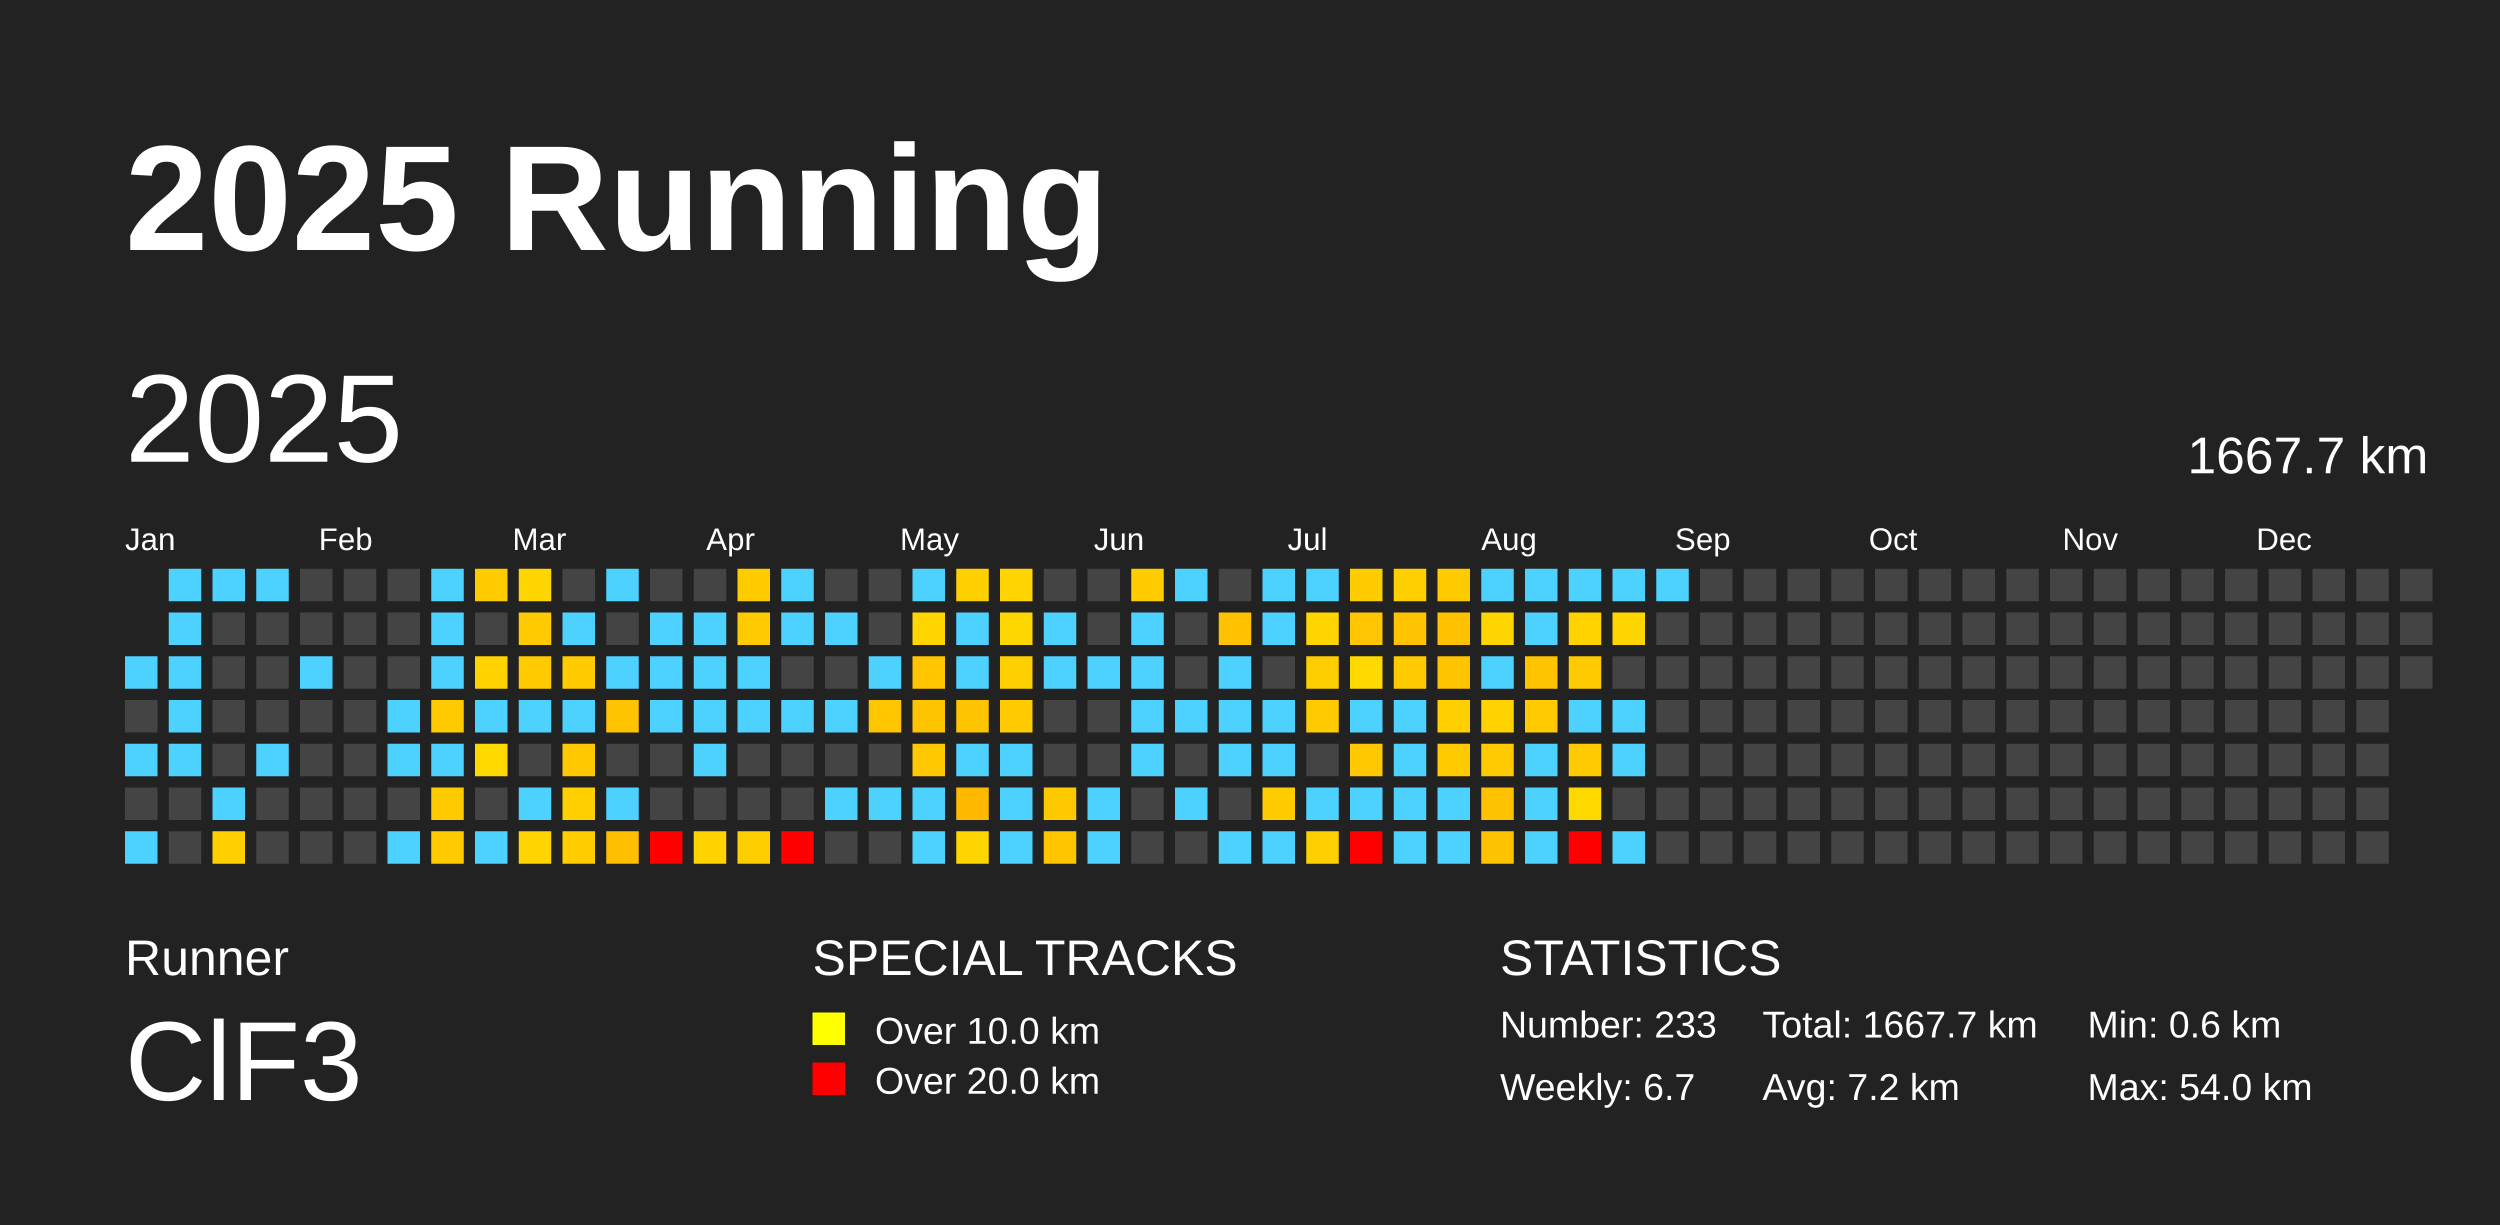
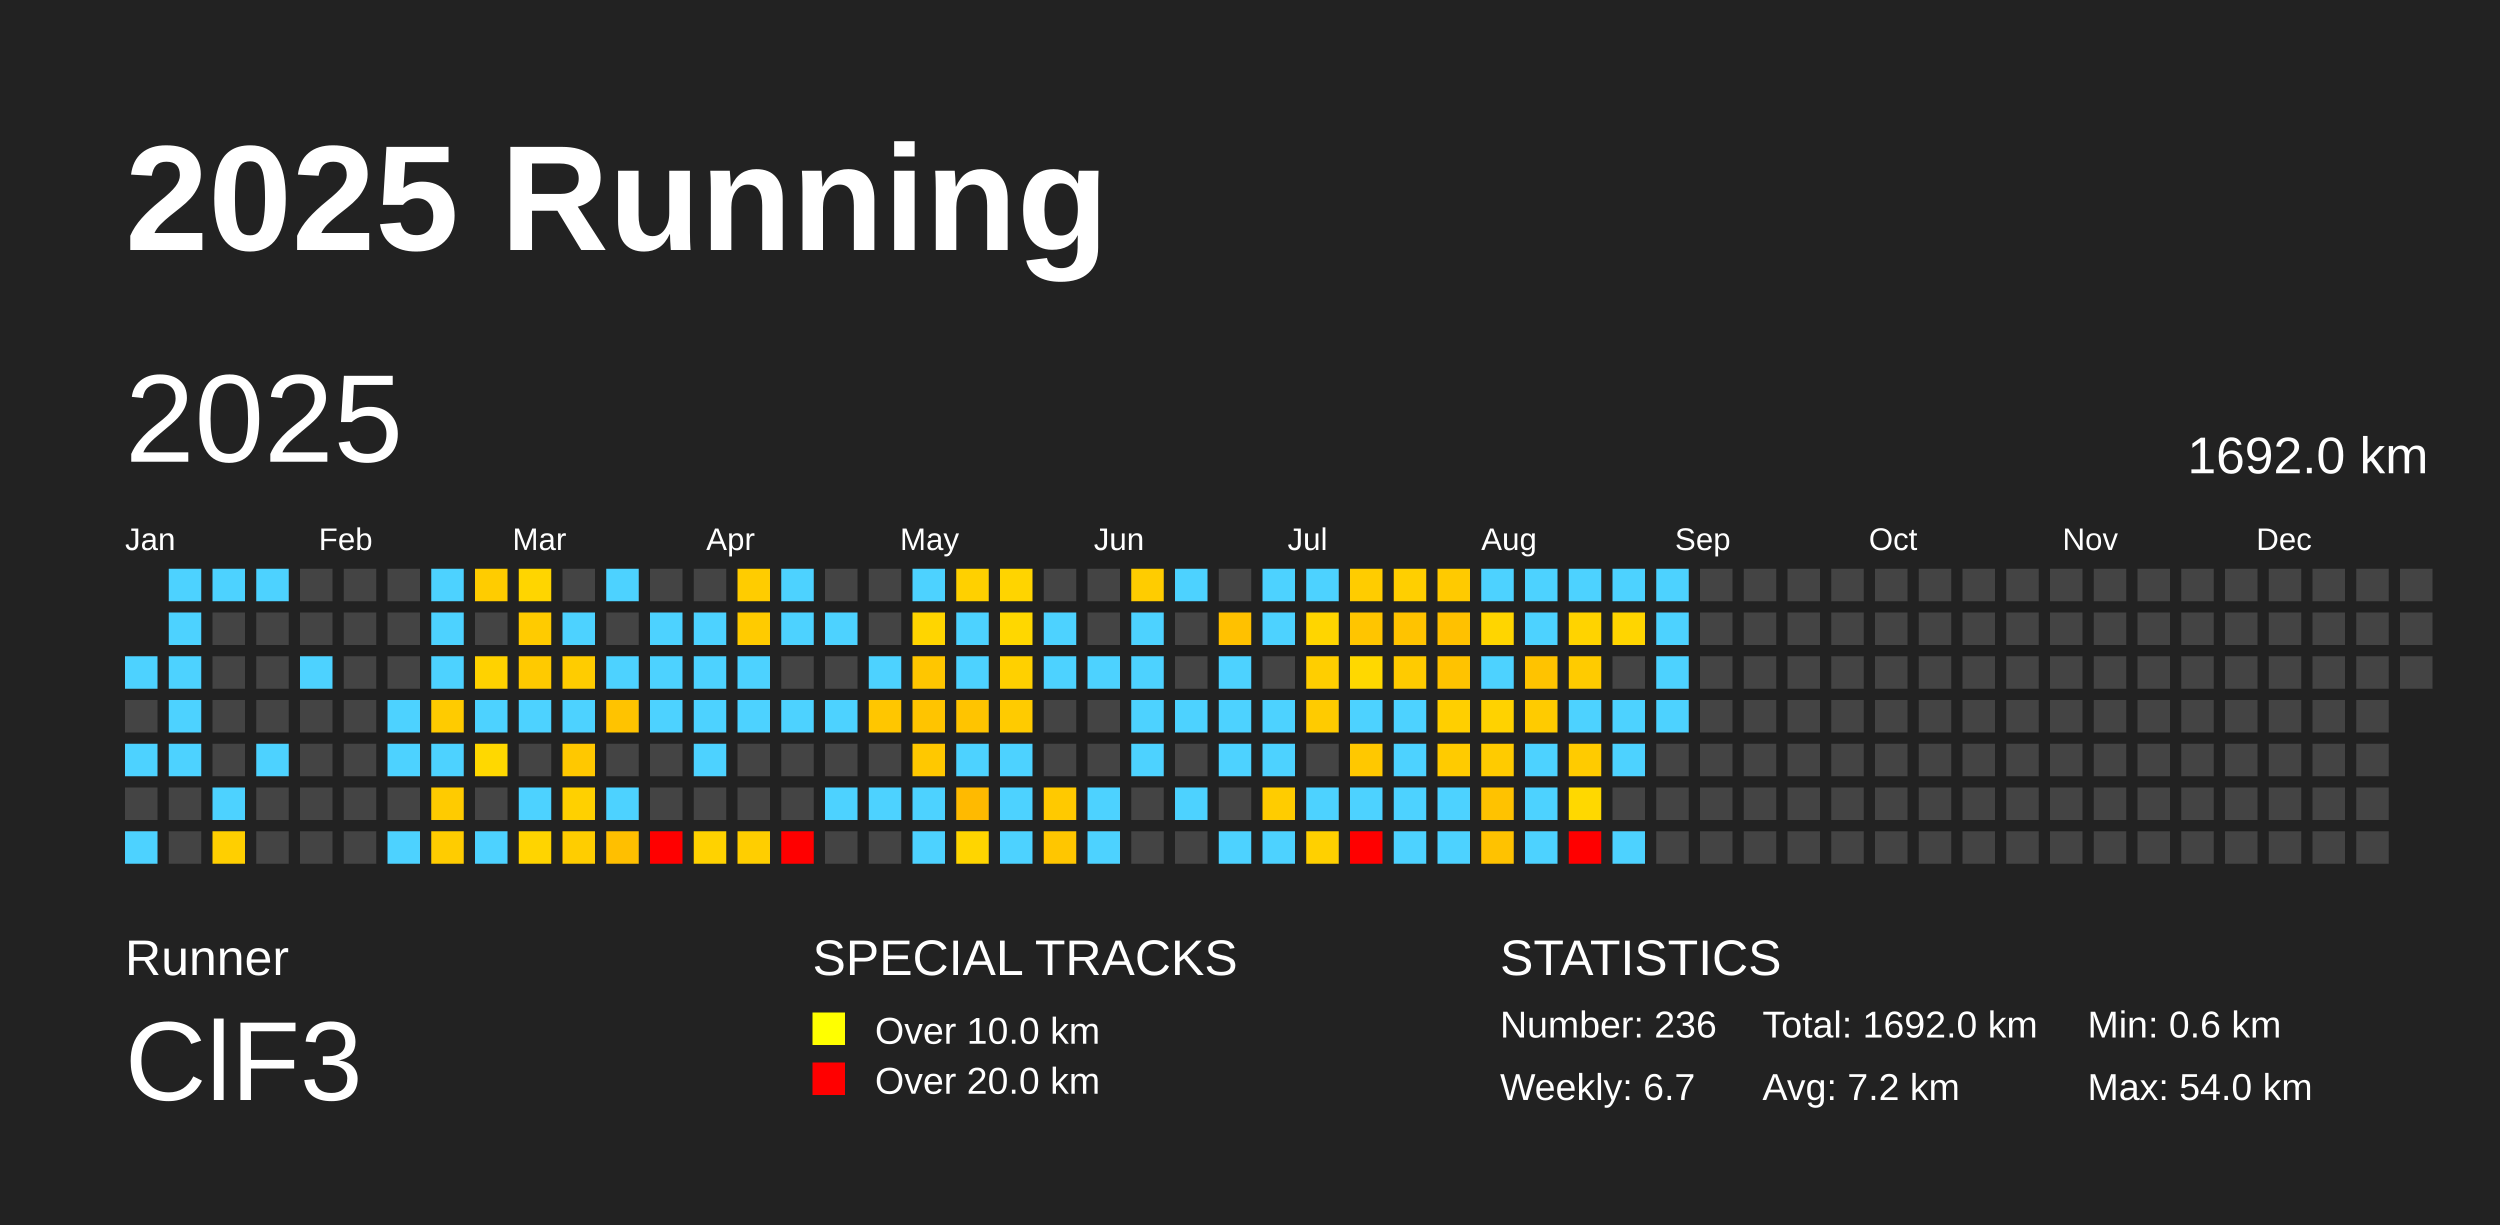
<svg xmlns="http://www.w3.org/2000/svg" baseProfile="full" height="98mm" version="1.1" viewBox="0,0,200,98" width="200mm">
  <defs />
  <rect fill="#222222" height="98" width="200" x="0" y="0" />
  <text fill="#FFFFFF" style="font-size:12px; font-family:Arial; font-weight:bold;" x="10" y="20">2025 Running</text>
  <text fill="#FFFFFF" style="font-size:4px; font-family:Arial" x="10" y="78">Runner</text>
  <text fill="#FFFFFF" style="font-size:9px; font-family:Arial" x="10" y="88">ClF3</text>
  <text fill="#FFFFFF" style="font-size:4px; font-family:Arial" x="65" y="78">SPECIAL TRACKS</text>
  <rect fill="yellow" height="2.6" width="2.6" x="65" y="81" />
  <text fill="#FFFFFF" style="font-size:3px; font-family:Arial" x="70" y="83.5">Over 10.0 km</text>
  <rect fill="red" height="2.6" width="2.6" x="65" y="85" />
  <text fill="#FFFFFF" style="font-size:3px; font-family:Arial" x="70" y="87.5">Over 20.0 km</text>
  <text fill="#FFFFFF" style="font-size:4px; font-family:Arial" x="120" y="78">STATISTICS</text>
-   <text fill="#FFFFFF" style="font-size:3px; font-family:Arial" x="120" y="83">Number: 233</text>
+   <text fill="#FFFFFF" style="font-size:3px; font-family:Arial" x="120" y="83">Number: 236</text>
  <text fill="#FFFFFF" style="font-size:3px; font-family:Arial" x="120" y="88">Weekly: 6.7</text>
-   <text fill="#FFFFFF" style="font-size:3px; font-family:Arial" x="141" y="83">Total: 1667.7 km</text>
+   <text fill="#FFFFFF" style="font-size:3px; font-family:Arial" x="141" y="83">Total: 1692.0 km</text>
  <text fill="#FFFFFF" style="font-size:3px; font-family:Arial" x="141" y="88">Avg: 7.2 km</text>
  <text fill="#FFFFFF" style="font-size:3px; font-family:Arial" x="167" y="83">Min: 0.6 km</text>
  <text fill="#FFFFFF" style="font-size:3px; font-family:Arial" x="167" y="88">Max: 54.0 km</text>
  <text dominant-baseline="hanging" fill="#FFFFFF" style="font-size:10.0px; font-family:Arial;" x="10" y="30">2025</text>
-   <text dominant-baseline="hanging" fill="#FFFFFF" style="font-size:4.125px; font-family:Arial;" x="175" y="35">1667.7 km</text>
+   <text dominant-baseline="hanging" fill="#FFFFFF" style="font-size:4.125px; font-family:Arial;" x="175" y="35">1692.0 km</text>
  <text fill="#FFFFFF" style="font-size:2.5px; font-family:Arial" x="10.0" y="44">Jan</text>
  <text fill="#FFFFFF" style="font-size:2.5px; font-family:Arial" x="25.5" y="44">Feb</text>
  <text fill="#FFFFFF" style="font-size:2.5px; font-family:Arial" x="41.0" y="44">Mar</text>
  <text fill="#FFFFFF" style="font-size:2.5px; font-family:Arial" x="56.5" y="44">Apr</text>
  <text fill="#FFFFFF" style="font-size:2.5px; font-family:Arial" x="72.0" y="44">May</text>
  <text fill="#FFFFFF" style="font-size:2.5px; font-family:Arial" x="87.5" y="44">Jun</text>
  <text fill="#FFFFFF" style="font-size:2.5px; font-family:Arial" x="103.0" y="44">Jul</text>
  <text fill="#FFFFFF" style="font-size:2.5px; font-family:Arial" x="118.5" y="44">Aug</text>
  <text fill="#FFFFFF" style="font-size:2.5px; font-family:Arial" x="134.0" y="44">Sep</text>
  <text fill="#FFFFFF" style="font-size:2.5px; font-family:Arial" x="149.5" y="44">Oct</text>
  <text fill="#FFFFFF" style="font-size:2.5px; font-family:Arial" x="165.0" y="44">Nov</text>
  <text fill="#FFFFFF" style="font-size:2.5px; font-family:Arial" x="180.5" y="44">Dec</text>
  <rect fill="#4dd2ff" height="2.6" width="2.6" x="10.0" y="52.5" />
  <rect fill="#444444" height="2.6" width="2.6" x="10.0" y="56.0" />
  <rect fill="#4dd2ff" height="2.6" width="2.6" x="10.0" y="59.5" />
  <rect fill="#444444" height="2.6" width="2.6" x="10.0" y="63.0" />
  <rect fill="#4dd2ff" height="2.6" width="2.6" x="10.0" y="66.5" />
  <rect fill="#4dd2ff" height="2.6" width="2.6" x="13.5" y="45.5" />
  <rect fill="#4dd2ff" height="2.6" width="2.6" x="13.5" y="49.0" />
  <rect fill="#4dd2ff" height="2.6" width="2.6" x="13.5" y="52.5" />
  <rect fill="#4dd2ff" height="2.6" width="2.6" x="13.5" y="56.0" />
  <rect fill="#4dd2ff" height="2.6" width="2.6" x="13.5" y="59.5" />
  <rect fill="#444444" height="2.6" width="2.6" x="13.5" y="63.0" />
  <rect fill="#444444" height="2.6" width="2.6" x="13.5" y="66.5" />
  <rect fill="#4dd2ff" height="2.6" width="2.6" x="17.0" y="45.5" />
  <rect fill="#444444" height="2.6" width="2.6" x="17.0" y="49.0" />
  <rect fill="#444444" height="2.6" width="2.6" x="17.0" y="52.5" />
  <rect fill="#444444" height="2.6" width="2.6" x="17.0" y="56.0" />
  <rect fill="#444444" height="2.6" width="2.6" x="17.0" y="59.5" />
  <rect fill="#4dd2ff" height="2.6" width="2.6" x="17.0" y="63.0" />
  <rect fill="#ffcf00" height="2.6" width="2.6" x="17.0" y="66.5" />
  <rect fill="#4dd2ff" height="2.6" width="2.6" x="20.5" y="45.5" />
  <rect fill="#444444" height="2.6" width="2.6" x="20.5" y="49.0" />
  <rect fill="#444444" height="2.6" width="2.6" x="20.5" y="52.5" />
  <rect fill="#444444" height="2.6" width="2.6" x="20.5" y="56.0" />
  <rect fill="#4dd2ff" height="2.6" width="2.6" x="20.5" y="59.5" />
  <rect fill="#444444" height="2.6" width="2.6" x="20.5" y="63.0" />
  <rect fill="#444444" height="2.6" width="2.6" x="20.5" y="66.5" />
  <rect fill="#444444" height="2.6" width="2.6" x="24.0" y="45.5" />
  <rect fill="#444444" height="2.6" width="2.6" x="24.0" y="49.0" />
  <rect fill="#4dd2ff" height="2.6" width="2.6" x="24.0" y="52.5" />
  <rect fill="#444444" height="2.6" width="2.6" x="24.0" y="56.0" />
  <rect fill="#444444" height="2.6" width="2.6" x="24.0" y="59.5" />
  <rect fill="#444444" height="2.6" width="2.6" x="24.0" y="63.0" />
  <rect fill="#444444" height="2.6" width="2.6" x="24.0" y="66.5" />
  <rect fill="#444444" height="2.6" width="2.6" x="27.5" y="45.5" />
  <rect fill="#444444" height="2.6" width="2.6" x="27.5" y="49.0" />
  <rect fill="#444444" height="2.6" width="2.6" x="27.5" y="52.5" />
  <rect fill="#444444" height="2.6" width="2.6" x="27.5" y="56.0" />
  <rect fill="#444444" height="2.6" width="2.6" x="27.5" y="59.5" />
  <rect fill="#444444" height="2.6" width="2.6" x="27.5" y="63.0" />
  <rect fill="#444444" height="2.6" width="2.6" x="27.5" y="66.5" />
  <rect fill="#444444" height="2.6" width="2.6" x="31.0" y="45.5" />
  <rect fill="#444444" height="2.6" width="2.6" x="31.0" y="49.0" />
  <rect fill="#444444" height="2.6" width="2.6" x="31.0" y="52.5" />
  <rect fill="#4dd2ff" height="2.6" width="2.6" x="31.0" y="56.0" />
  <rect fill="#4dd2ff" height="2.6" width="2.6" x="31.0" y="59.5" />
  <rect fill="#444444" height="2.6" width="2.6" x="31.0" y="63.0" />
  <rect fill="#4dd2ff" height="2.6" width="2.6" x="31.0" y="66.5" />
  <rect fill="#4dd2ff" height="2.6" width="2.6" x="34.5" y="45.5" />
  <rect fill="#4dd2ff" height="2.6" width="2.6" x="34.5" y="49.0" />
  <rect fill="#4dd2ff" height="2.6" width="2.6" x="34.5" y="52.5" />
  <rect fill="#ffcb00" height="2.6" width="2.6" x="34.5" y="56.0" />
  <rect fill="#4dd2ff" height="2.6" width="2.6" x="34.5" y="59.5" />
  <rect fill="#ffcb00" height="2.6" width="2.6" x="34.5" y="63.0" />
  <rect fill="#ffcc00" height="2.6" width="2.6" x="34.5" y="66.5" />
  <rect fill="#ffcc00" height="2.6" width="2.6" x="38.0" y="45.5" />
  <rect fill="#444444" height="2.6" width="2.6" x="38.0" y="49.0" />
  <rect fill="#ffd200" height="2.6" width="2.6" x="38.0" y="52.5" />
  <rect fill="#4dd2ff" height="2.6" width="2.6" x="38.0" y="56.0" />
  <rect fill="#ffd800" height="2.6" width="2.6" x="38.0" y="59.5" />
  <rect fill="#444444" height="2.6" width="2.6" x="38.0" y="63.0" />
  <rect fill="#4dd2ff" height="2.6" width="2.6" x="38.0" y="66.5" />
  <rect fill="#ffd500" height="2.6" width="2.6" x="41.5" y="45.5" />
  <rect fill="#ffcb00" height="2.6" width="2.6" x="41.5" y="49.0" />
  <rect fill="#ffca00" height="2.6" width="2.6" x="41.5" y="52.5" />
  <rect fill="#4dd2ff" height="2.6" width="2.6" x="41.5" y="56.0" />
  <rect fill="#444444" height="2.6" width="2.6" x="41.5" y="59.5" />
  <rect fill="#4dd2ff" height="2.6" width="2.6" x="41.5" y="63.0" />
  <rect fill="#ffd400" height="2.6" width="2.6" x="41.5" y="66.5" />
  <rect fill="#444444" height="2.6" width="2.6" x="45.0" y="45.5" />
  <rect fill="#4dd2ff" height="2.6" width="2.6" x="45.0" y="49.0" />
  <rect fill="#ffcc00" height="2.6" width="2.6" x="45.0" y="52.5" />
  <rect fill="#4dd2ff" height="2.6" width="2.6" x="45.0" y="56.0" />
  <rect fill="#ffc800" height="2.6" width="2.6" x="45.0" y="59.5" />
  <rect fill="#ffd000" height="2.6" width="2.6" x="45.0" y="63.0" />
  <rect fill="#ffcd00" height="2.6" width="2.6" x="45.0" y="66.5" />
  <rect fill="#4dd2ff" height="2.6" width="2.6" x="48.5" y="45.5" />
  <rect fill="#444444" height="2.6" width="2.6" x="48.5" y="49.0" />
  <rect fill="#4dd2ff" height="2.6" width="2.6" x="48.5" y="52.5" />
  <rect fill="#ffc300" height="2.6" width="2.6" x="48.5" y="56.0" />
  <rect fill="#444444" height="2.6" width="2.6" x="48.5" y="59.5" />
  <rect fill="#4dd2ff" height="2.6" width="2.6" x="48.5" y="63.0" />
  <rect fill="#ffbf00" height="2.6" width="2.6" x="48.5" y="66.5" />
  <rect fill="#444444" height="2.6" width="2.6" x="52.0" y="45.5" />
  <rect fill="#4dd2ff" height="2.6" width="2.6" x="52.0" y="49.0" />
  <rect fill="#4dd2ff" height="2.6" width="2.6" x="52.0" y="52.5" />
  <rect fill="#4dd2ff" height="2.6" width="2.6" x="52.0" y="56.0" />
  <rect fill="#444444" height="2.6" width="2.6" x="52.0" y="59.5" />
  <rect fill="#444444" height="2.6" width="2.6" x="52.0" y="63.0" />
  <rect fill="red" height="2.6" width="2.6" x="52.0" y="66.5" />
  <rect fill="#444444" height="2.6" width="2.6" x="55.5" y="45.5" />
  <rect fill="#4dd2ff" height="2.6" width="2.6" x="55.5" y="49.0" />
  <rect fill="#4dd2ff" height="2.6" width="2.6" x="55.5" y="52.5" />
  <rect fill="#4dd2ff" height="2.6" width="2.6" x="55.5" y="56.0" />
  <rect fill="#4dd2ff" height="2.6" width="2.6" x="55.5" y="59.5" />
  <rect fill="#444444" height="2.6" width="2.6" x="55.5" y="63.0" />
  <rect fill="#ffd200" height="2.6" width="2.6" x="55.5" y="66.5" />
  <rect fill="#ffcc00" height="2.6" width="2.6" x="59.0" y="45.5" />
  <rect fill="#ffcb00" height="2.6" width="2.6" x="59.0" y="49.0" />
  <rect fill="#4dd2ff" height="2.6" width="2.6" x="59.0" y="52.5" />
  <rect fill="#4dd2ff" height="2.6" width="2.6" x="59.0" y="56.0" />
  <rect fill="#444444" height="2.6" width="2.6" x="59.0" y="59.5" />
  <rect fill="#444444" height="2.6" width="2.6" x="59.0" y="63.0" />
  <rect fill="#ffce00" height="2.6" width="2.6" x="59.0" y="66.5" />
  <rect fill="#4dd2ff" height="2.6" width="2.6" x="62.5" y="45.5" />
  <rect fill="#4dd2ff" height="2.6" width="2.6" x="62.5" y="49.0" />
  <rect fill="#444444" height="2.6" width="2.6" x="62.5" y="52.5" />
  <rect fill="#4dd2ff" height="2.6" width="2.6" x="62.5" y="56.0" />
  <rect fill="#444444" height="2.6" width="2.6" x="62.5" y="59.5" />
  <rect fill="#444444" height="2.6" width="2.6" x="62.5" y="63.0" />
  <rect fill="red" height="2.6" width="2.6" x="62.5" y="66.5" />
  <rect fill="#444444" height="2.6" width="2.6" x="66.0" y="45.5" />
  <rect fill="#4dd2ff" height="2.6" width="2.6" x="66.0" y="49.0" />
  <rect fill="#444444" height="2.6" width="2.6" x="66.0" y="52.5" />
  <rect fill="#4dd2ff" height="2.6" width="2.6" x="66.0" y="56.0" />
  <rect fill="#444444" height="2.6" width="2.6" x="66.0" y="59.5" />
  <rect fill="#4dd2ff" height="2.6" width="2.6" x="66.0" y="63.0" />
  <rect fill="#444444" height="2.6" width="2.6" x="66.0" y="66.5" />
  <rect fill="#444444" height="2.6" width="2.6" x="69.5" y="45.5" />
  <rect fill="#444444" height="2.6" width="2.6" x="69.5" y="49.0" />
  <rect fill="#4dd2ff" height="2.6" width="2.6" x="69.5" y="52.5" />
  <rect fill="#ffc600" height="2.6" width="2.6" x="69.5" y="56.0" />
  <rect fill="#444444" height="2.6" width="2.6" x="69.5" y="59.5" />
  <rect fill="#4dd2ff" height="2.6" width="2.6" x="69.5" y="63.0" />
  <rect fill="#444444" height="2.6" width="2.6" x="69.5" y="66.5" />
  <rect fill="#4dd2ff" height="2.6" width="2.6" x="73.0" y="45.5" />
  <rect fill="#ffd500" height="2.6" width="2.6" x="73.0" y="49.0" />
  <rect fill="#ffc600" height="2.6" width="2.6" x="73.0" y="52.5" />
  <rect fill="#ffc400" height="2.6" width="2.6" x="73.0" y="56.0" />
  <rect fill="#ffc800" height="2.6" width="2.6" x="73.0" y="59.5" />
  <rect fill="#4dd2ff" height="2.6" width="2.6" x="73.0" y="63.0" />
  <rect fill="#4dd2ff" height="2.6" width="2.6" x="73.0" y="66.5" />
  <rect fill="#ffd000" height="2.6" width="2.6" x="76.5" y="45.5" />
  <rect fill="#4dd2ff" height="2.6" width="2.6" x="76.5" y="49.0" />
  <rect fill="#4dd2ff" height="2.6" width="2.6" x="76.5" y="52.5" />
  <rect fill="#ffc400" height="2.6" width="2.6" x="76.5" y="56.0" />
  <rect fill="#4dd2ff" height="2.6" width="2.6" x="76.5" y="59.5" />
  <rect fill="#ffba00" height="2.6" width="2.6" x="76.5" y="63.0" />
  <rect fill="#ffd500" height="2.6" width="2.6" x="76.5" y="66.5" />
  <rect fill="#ffd400" height="2.6" width="2.6" x="80.0" y="45.5" />
  <rect fill="#ffd700" height="2.6" width="2.6" x="80.0" y="49.0" />
  <rect fill="#ffd000" height="2.6" width="2.6" x="80.0" y="52.5" />
  <rect fill="#ffcb00" height="2.6" width="2.6" x="80.0" y="56.0" />
  <rect fill="#4dd2ff" height="2.6" width="2.6" x="80.0" y="59.5" />
  <rect fill="#4dd2ff" height="2.6" width="2.6" x="80.0" y="63.0" />
  <rect fill="#4dd2ff" height="2.6" width="2.6" x="80.0" y="66.5" />
  <rect fill="#444444" height="2.6" width="2.6" x="83.5" y="45.5" />
  <rect fill="#4dd2ff" height="2.6" width="2.6" x="83.5" y="49.0" />
  <rect fill="#4dd2ff" height="2.6" width="2.6" x="83.5" y="52.5" />
  <rect fill="#444444" height="2.6" width="2.6" x="83.5" y="56.0" />
  <rect fill="#444444" height="2.6" width="2.6" x="83.5" y="59.5" />
  <rect fill="#ffc900" height="2.6" width="2.6" x="83.5" y="63.0" />
  <rect fill="#ffc600" height="2.6" width="2.6" x="83.5" y="66.5" />
  <rect fill="#444444" height="2.6" width="2.6" x="87.0" y="45.5" />
  <rect fill="#444444" height="2.6" width="2.6" x="87.0" y="49.0" />
  <rect fill="#4dd2ff" height="2.6" width="2.6" x="87.0" y="52.5" />
  <rect fill="#444444" height="2.6" width="2.6" x="87.0" y="56.0" />
  <rect fill="#444444" height="2.6" width="2.6" x="87.0" y="59.5" />
  <rect fill="#4dd2ff" height="2.6" width="2.6" x="87.0" y="63.0" />
  <rect fill="#4dd2ff" height="2.6" width="2.6" x="87.0" y="66.5" />
  <rect fill="#ffcc00" height="2.6" width="2.6" x="90.5" y="45.5" />
  <rect fill="#4dd2ff" height="2.6" width="2.6" x="90.5" y="49.0" />
  <rect fill="#4dd2ff" height="2.6" width="2.6" x="90.5" y="52.5" />
  <rect fill="#4dd2ff" height="2.6" width="2.6" x="90.5" y="56.0" />
  <rect fill="#4dd2ff" height="2.6" width="2.6" x="90.5" y="59.5" />
  <rect fill="#444444" height="2.6" width="2.6" x="90.5" y="63.0" />
  <rect fill="#444444" height="2.6" width="2.6" x="90.5" y="66.5" />
  <rect fill="#4dd2ff" height="2.6" width="2.6" x="94.0" y="45.5" />
  <rect fill="#444444" height="2.6" width="2.6" x="94.0" y="49.0" />
  <rect fill="#444444" height="2.6" width="2.6" x="94.0" y="52.5" />
  <rect fill="#4dd2ff" height="2.6" width="2.6" x="94.0" y="56.0" />
  <rect fill="#444444" height="2.6" width="2.6" x="94.0" y="59.5" />
  <rect fill="#4dd2ff" height="2.6" width="2.6" x="94.0" y="63.0" />
  <rect fill="#444444" height="2.6" width="2.6" x="94.0" y="66.5" />
  <rect fill="#444444" height="2.6" width="2.6" x="97.5" y="45.5" />
  <rect fill="#ffc100" height="2.6" width="2.6" x="97.5" y="49.0" />
  <rect fill="#4dd2ff" height="2.6" width="2.6" x="97.5" y="52.5" />
  <rect fill="#4dd2ff" height="2.6" width="2.6" x="97.5" y="56.0" />
  <rect fill="#4dd2ff" height="2.6" width="2.6" x="97.5" y="59.5" />
  <rect fill="#444444" height="2.6" width="2.6" x="97.5" y="63.0" />
  <rect fill="#4dd2ff" height="2.6" width="2.6" x="97.5" y="66.5" />
  <rect fill="#4dd2ff" height="2.6" width="2.6" x="101.0" y="45.5" />
  <rect fill="#4dd2ff" height="2.6" width="2.6" x="101.0" y="49.0" />
  <rect fill="#444444" height="2.6" width="2.6" x="101.0" y="52.5" />
  <rect fill="#4dd2ff" height="2.6" width="2.6" x="101.0" y="56.0" />
  <rect fill="#4dd2ff" height="2.6" width="2.6" x="101.0" y="59.5" />
  <rect fill="#ffcc00" height="2.6" width="2.6" x="101.0" y="63.0" />
  <rect fill="#4dd2ff" height="2.6" width="2.6" x="101.0" y="66.5" />
  <rect fill="#4dd2ff" height="2.6" width="2.6" x="104.5" y="45.5" />
  <rect fill="#ffd500" height="2.6" width="2.6" x="104.5" y="49.0" />
  <rect fill="#ffce00" height="2.6" width="2.6" x="104.5" y="52.5" />
  <rect fill="#ffcb00" height="2.6" width="2.6" x="104.5" y="56.0" />
  <rect fill="#444444" height="2.6" width="2.6" x="104.5" y="59.5" />
  <rect fill="#4dd2ff" height="2.6" width="2.6" x="104.5" y="63.0" />
  <rect fill="#ffd000" height="2.6" width="2.6" x="104.5" y="66.5" />
  <rect fill="#ffcc00" height="2.6" width="2.6" x="108.0" y="45.5" />
  <rect fill="#ffc500" height="2.6" width="2.6" x="108.0" y="49.0" />
  <rect fill="#ffd800" height="2.6" width="2.6" x="108.0" y="52.5" />
  <rect fill="#4dd2ff" height="2.6" width="2.6" x="108.0" y="56.0" />
  <rect fill="#ffc800" height="2.6" width="2.6" x="108.0" y="59.5" />
  <rect fill="#4dd2ff" height="2.6" width="2.6" x="108.0" y="63.0" />
  <rect fill="red" height="2.6" width="2.6" x="108.0" y="66.5" />
  <rect fill="#ffcf00" height="2.6" width="2.6" x="111.5" y="45.5" />
  <rect fill="#ffc300" height="2.6" width="2.6" x="111.5" y="49.0" />
  <rect fill="#ffcb00" height="2.6" width="2.6" x="111.5" y="52.5" />
  <rect fill="#4dd2ff" height="2.6" width="2.6" x="111.5" y="56.0" />
  <rect fill="#4dd2ff" height="2.6" width="2.6" x="111.5" y="59.5" />
  <rect fill="#4dd2ff" height="2.6" width="2.6" x="111.5" y="63.0" />
  <rect fill="#4dd2ff" height="2.6" width="2.6" x="111.5" y="66.5" />
  <rect fill="#ffca00" height="2.6" width="2.6" x="115.0" y="45.5" />
  <rect fill="#ffc100" height="2.6" width="2.6" x="115.0" y="49.0" />
  <rect fill="#ffc300" height="2.6" width="2.6" x="115.0" y="52.5" />
  <rect fill="#ffcf00" height="2.6" width="2.6" x="115.0" y="56.0" />
  <rect fill="#ffcb00" height="2.6" width="2.6" x="115.0" y="59.5" />
  <rect fill="#4dd2ff" height="2.6" width="2.6" x="115.0" y="63.0" />
  <rect fill="#4dd2ff" height="2.6" width="2.6" x="115.0" y="66.5" />
  <rect fill="#4dd2ff" height="2.6" width="2.6" x="118.5" y="45.5" />
  <rect fill="#ffd500" height="2.6" width="2.6" x="118.5" y="49.0" />
  <rect fill="#4dd2ff" height="2.6" width="2.6" x="118.5" y="52.5" />
  <rect fill="#ffd200" height="2.6" width="2.6" x="118.5" y="56.0" />
  <rect fill="#ffcb00" height="2.6" width="2.6" x="118.5" y="59.5" />
  <rect fill="#ffc200" height="2.6" width="2.6" x="118.5" y="63.0" />
  <rect fill="#ffc200" height="2.6" width="2.6" x="118.5" y="66.5" />
  <rect fill="#4dd2ff" height="2.6" width="2.6" x="122.0" y="45.5" />
  <rect fill="#4dd2ff" height="2.6" width="2.6" x="122.0" y="49.0" />
  <rect fill="#ffc300" height="2.6" width="2.6" x="122.0" y="52.5" />
  <rect fill="#ffcb00" height="2.6" width="2.6" x="122.0" y="56.0" />
  <rect fill="#4dd2ff" height="2.6" width="2.6" x="122.0" y="59.5" />
  <rect fill="#4dd2ff" height="2.6" width="2.6" x="122.0" y="63.0" />
  <rect fill="#4dd2ff" height="2.6" width="2.6" x="122.0" y="66.5" />
  <rect fill="#4dd2ff" height="2.6" width="2.6" x="125.5" y="45.5" />
  <rect fill="#ffd300" height="2.6" width="2.6" x="125.5" y="49.0" />
  <rect fill="#ffcb00" height="2.6" width="2.6" x="125.5" y="52.5" />
  <rect fill="#4dd2ff" height="2.6" width="2.6" x="125.5" y="56.0" />
  <rect fill="#ffcb00" height="2.6" width="2.6" x="125.5" y="59.5" />
  <rect fill="#ffd800" height="2.6" width="2.6" x="125.5" y="63.0" />
  <rect fill="red" height="2.6" width="2.6" x="125.5" y="66.5" />
  <rect fill="#4dd2ff" height="2.6" width="2.6" x="129.0" y="45.5" />
  <rect fill="#ffd500" height="2.6" width="2.6" x="129.0" y="49.0" />
  <rect fill="#444444" height="2.6" width="2.6" x="129.0" y="52.5" />
  <rect fill="#4dd2ff" height="2.6" width="2.6" x="129.0" y="56.0" />
  <rect fill="#4dd2ff" height="2.6" width="2.6" x="129.0" y="59.5" />
  <rect fill="#444444" height="2.6" width="2.6" x="129.0" y="63.0" />
  <rect fill="#4dd2ff" height="2.6" width="2.6" x="129.0" y="66.5" />
  <rect fill="#4dd2ff" height="2.6" width="2.6" x="132.5" y="45.5" />
-   <rect fill="#444444" height="2.6" width="2.6" x="132.5" y="49.0" />
-   <rect fill="#444444" height="2.6" width="2.6" x="132.5" y="52.5" />
-   <rect fill="#444444" height="2.6" width="2.6" x="132.5" y="56.0" />
+   <rect fill="#4dd2ff" height="2.6" width="2.6" x="132.5" y="49.0" />
+   <rect fill="#4dd2ff" height="2.6" width="2.6" x="132.5" y="52.5" />
+   <rect fill="#4dd2ff" height="2.6" width="2.6" x="132.5" y="56.0" />
  <rect fill="#444444" height="2.6" width="2.6" x="132.5" y="59.5" />
  <rect fill="#444444" height="2.6" width="2.6" x="132.5" y="63.0" />
  <rect fill="#444444" height="2.6" width="2.6" x="132.5" y="66.5" />
  <rect fill="#444444" height="2.6" width="2.6" x="136.0" y="45.5" />
  <rect fill="#444444" height="2.6" width="2.6" x="136.0" y="49.0" />
  <rect fill="#444444" height="2.6" width="2.6" x="136.0" y="52.5" />
  <rect fill="#444444" height="2.6" width="2.6" x="136.0" y="56.0" />
  <rect fill="#444444" height="2.6" width="2.6" x="136.0" y="59.5" />
  <rect fill="#444444" height="2.6" width="2.6" x="136.0" y="63.0" />
  <rect fill="#444444" height="2.6" width="2.6" x="136.0" y="66.5" />
  <rect fill="#444444" height="2.6" width="2.6" x="139.5" y="45.5" />
  <rect fill="#444444" height="2.6" width="2.6" x="139.5" y="49.0" />
  <rect fill="#444444" height="2.6" width="2.6" x="139.5" y="52.5" />
  <rect fill="#444444" height="2.6" width="2.6" x="139.5" y="56.0" />
  <rect fill="#444444" height="2.6" width="2.6" x="139.5" y="59.5" />
  <rect fill="#444444" height="2.6" width="2.6" x="139.5" y="63.0" />
  <rect fill="#444444" height="2.6" width="2.6" x="139.5" y="66.5" />
  <rect fill="#444444" height="2.6" width="2.6" x="143.0" y="45.5" />
  <rect fill="#444444" height="2.6" width="2.6" x="143.0" y="49.0" />
  <rect fill="#444444" height="2.6" width="2.6" x="143.0" y="52.5" />
  <rect fill="#444444" height="2.6" width="2.6" x="143.0" y="56.0" />
  <rect fill="#444444" height="2.6" width="2.6" x="143.0" y="59.5" />
  <rect fill="#444444" height="2.6" width="2.6" x="143.0" y="63.0" />
  <rect fill="#444444" height="2.6" width="2.6" x="143.0" y="66.5" />
  <rect fill="#444444" height="2.6" width="2.6" x="146.5" y="45.5" />
  <rect fill="#444444" height="2.6" width="2.6" x="146.5" y="49.0" />
  <rect fill="#444444" height="2.6" width="2.6" x="146.5" y="52.5" />
  <rect fill="#444444" height="2.6" width="2.6" x="146.5" y="56.0" />
  <rect fill="#444444" height="2.6" width="2.6" x="146.5" y="59.5" />
  <rect fill="#444444" height="2.6" width="2.6" x="146.5" y="63.0" />
  <rect fill="#444444" height="2.6" width="2.6" x="146.5" y="66.5" />
  <rect fill="#444444" height="2.6" width="2.6" x="150.0" y="45.5" />
  <rect fill="#444444" height="2.6" width="2.6" x="150.0" y="49.0" />
  <rect fill="#444444" height="2.6" width="2.6" x="150.0" y="52.5" />
  <rect fill="#444444" height="2.6" width="2.6" x="150.0" y="56.0" />
  <rect fill="#444444" height="2.6" width="2.6" x="150.0" y="59.5" />
  <rect fill="#444444" height="2.6" width="2.6" x="150.0" y="63.0" />
  <rect fill="#444444" height="2.6" width="2.6" x="150.0" y="66.5" />
  <rect fill="#444444" height="2.6" width="2.6" x="153.5" y="45.5" />
  <rect fill="#444444" height="2.6" width="2.6" x="153.5" y="49.0" />
  <rect fill="#444444" height="2.6" width="2.6" x="153.5" y="52.5" />
  <rect fill="#444444" height="2.6" width="2.6" x="153.5" y="56.0" />
  <rect fill="#444444" height="2.6" width="2.6" x="153.5" y="59.5" />
  <rect fill="#444444" height="2.6" width="2.6" x="153.5" y="63.0" />
  <rect fill="#444444" height="2.6" width="2.6" x="153.5" y="66.5" />
  <rect fill="#444444" height="2.6" width="2.6" x="157.0" y="45.5" />
  <rect fill="#444444" height="2.6" width="2.6" x="157.0" y="49.0" />
  <rect fill="#444444" height="2.6" width="2.6" x="157.0" y="52.5" />
  <rect fill="#444444" height="2.6" width="2.6" x="157.0" y="56.0" />
  <rect fill="#444444" height="2.6" width="2.6" x="157.0" y="59.5" />
  <rect fill="#444444" height="2.6" width="2.6" x="157.0" y="63.0" />
  <rect fill="#444444" height="2.6" width="2.6" x="157.0" y="66.5" />
  <rect fill="#444444" height="2.6" width="2.6" x="160.5" y="45.5" />
  <rect fill="#444444" height="2.6" width="2.6" x="160.5" y="49.0" />
  <rect fill="#444444" height="2.6" width="2.6" x="160.5" y="52.5" />
  <rect fill="#444444" height="2.6" width="2.6" x="160.5" y="56.0" />
  <rect fill="#444444" height="2.6" width="2.6" x="160.5" y="59.5" />
  <rect fill="#444444" height="2.6" width="2.6" x="160.5" y="63.0" />
  <rect fill="#444444" height="2.6" width="2.6" x="160.5" y="66.5" />
  <rect fill="#444444" height="2.6" width="2.6" x="164.0" y="45.5" />
  <rect fill="#444444" height="2.6" width="2.6" x="164.0" y="49.0" />
  <rect fill="#444444" height="2.6" width="2.6" x="164.0" y="52.5" />
  <rect fill="#444444" height="2.6" width="2.6" x="164.0" y="56.0" />
  <rect fill="#444444" height="2.6" width="2.6" x="164.0" y="59.5" />
  <rect fill="#444444" height="2.6" width="2.6" x="164.0" y="63.0" />
  <rect fill="#444444" height="2.6" width="2.6" x="164.0" y="66.5" />
  <rect fill="#444444" height="2.6" width="2.6" x="167.5" y="45.5" />
  <rect fill="#444444" height="2.6" width="2.6" x="167.5" y="49.0" />
  <rect fill="#444444" height="2.6" width="2.6" x="167.5" y="52.5" />
  <rect fill="#444444" height="2.6" width="2.6" x="167.5" y="56.0" />
  <rect fill="#444444" height="2.6" width="2.6" x="167.5" y="59.5" />
  <rect fill="#444444" height="2.6" width="2.6" x="167.5" y="63.0" />
  <rect fill="#444444" height="2.6" width="2.6" x="167.5" y="66.5" />
  <rect fill="#444444" height="2.6" width="2.6" x="171.0" y="45.5" />
  <rect fill="#444444" height="2.6" width="2.6" x="171.0" y="49.0" />
  <rect fill="#444444" height="2.6" width="2.6" x="171.0" y="52.5" />
  <rect fill="#444444" height="2.6" width="2.6" x="171.0" y="56.0" />
  <rect fill="#444444" height="2.6" width="2.6" x="171.0" y="59.5" />
  <rect fill="#444444" height="2.6" width="2.6" x="171.0" y="63.0" />
  <rect fill="#444444" height="2.6" width="2.6" x="171.0" y="66.5" />
  <rect fill="#444444" height="2.6" width="2.6" x="174.5" y="45.5" />
  <rect fill="#444444" height="2.6" width="2.6" x="174.5" y="49.0" />
  <rect fill="#444444" height="2.6" width="2.6" x="174.5" y="52.5" />
  <rect fill="#444444" height="2.6" width="2.6" x="174.5" y="56.0" />
  <rect fill="#444444" height="2.6" width="2.6" x="174.5" y="59.5" />
  <rect fill="#444444" height="2.6" width="2.6" x="174.5" y="63.0" />
  <rect fill="#444444" height="2.6" width="2.6" x="174.5" y="66.5" />
  <rect fill="#444444" height="2.6" width="2.6" x="178.0" y="45.5" />
  <rect fill="#444444" height="2.6" width="2.6" x="178.0" y="49.0" />
  <rect fill="#444444" height="2.6" width="2.6" x="178.0" y="52.5" />
  <rect fill="#444444" height="2.6" width="2.6" x="178.0" y="56.0" />
  <rect fill="#444444" height="2.6" width="2.6" x="178.0" y="59.5" />
  <rect fill="#444444" height="2.6" width="2.6" x="178.0" y="63.0" />
  <rect fill="#444444" height="2.6" width="2.6" x="178.0" y="66.5" />
  <rect fill="#444444" height="2.6" width="2.6" x="181.5" y="45.5" />
  <rect fill="#444444" height="2.6" width="2.6" x="181.5" y="49.0" />
  <rect fill="#444444" height="2.6" width="2.6" x="181.5" y="52.5" />
  <rect fill="#444444" height="2.6" width="2.6" x="181.5" y="56.0" />
  <rect fill="#444444" height="2.6" width="2.6" x="181.5" y="59.5" />
  <rect fill="#444444" height="2.6" width="2.6" x="181.5" y="63.0" />
  <rect fill="#444444" height="2.6" width="2.6" x="181.5" y="66.5" />
  <rect fill="#444444" height="2.6" width="2.6" x="185.0" y="45.5" />
  <rect fill="#444444" height="2.6" width="2.6" x="185.0" y="49.0" />
  <rect fill="#444444" height="2.6" width="2.6" x="185.0" y="52.5" />
  <rect fill="#444444" height="2.6" width="2.6" x="185.0" y="56.0" />
  <rect fill="#444444" height="2.6" width="2.6" x="185.0" y="59.5" />
  <rect fill="#444444" height="2.6" width="2.6" x="185.0" y="63.0" />
  <rect fill="#444444" height="2.6" width="2.6" x="185.0" y="66.5" />
  <rect fill="#444444" height="2.6" width="2.6" x="188.5" y="45.5" />
  <rect fill="#444444" height="2.6" width="2.6" x="188.5" y="49.0" />
  <rect fill="#444444" height="2.6" width="2.6" x="188.5" y="52.5" />
  <rect fill="#444444" height="2.6" width="2.6" x="188.5" y="56.0" />
  <rect fill="#444444" height="2.6" width="2.6" x="188.5" y="59.5" />
  <rect fill="#444444" height="2.6" width="2.6" x="188.5" y="63.0" />
  <rect fill="#444444" height="2.6" width="2.6" x="188.5" y="66.5" />
  <rect fill="#444444" height="2.6" width="2.6" x="192.0" y="45.5" />
  <rect fill="#444444" height="2.6" width="2.6" x="192.0" y="49.0" />
  <rect fill="#444444" height="2.6" width="2.6" x="192.0" y="52.5" />
</svg>
